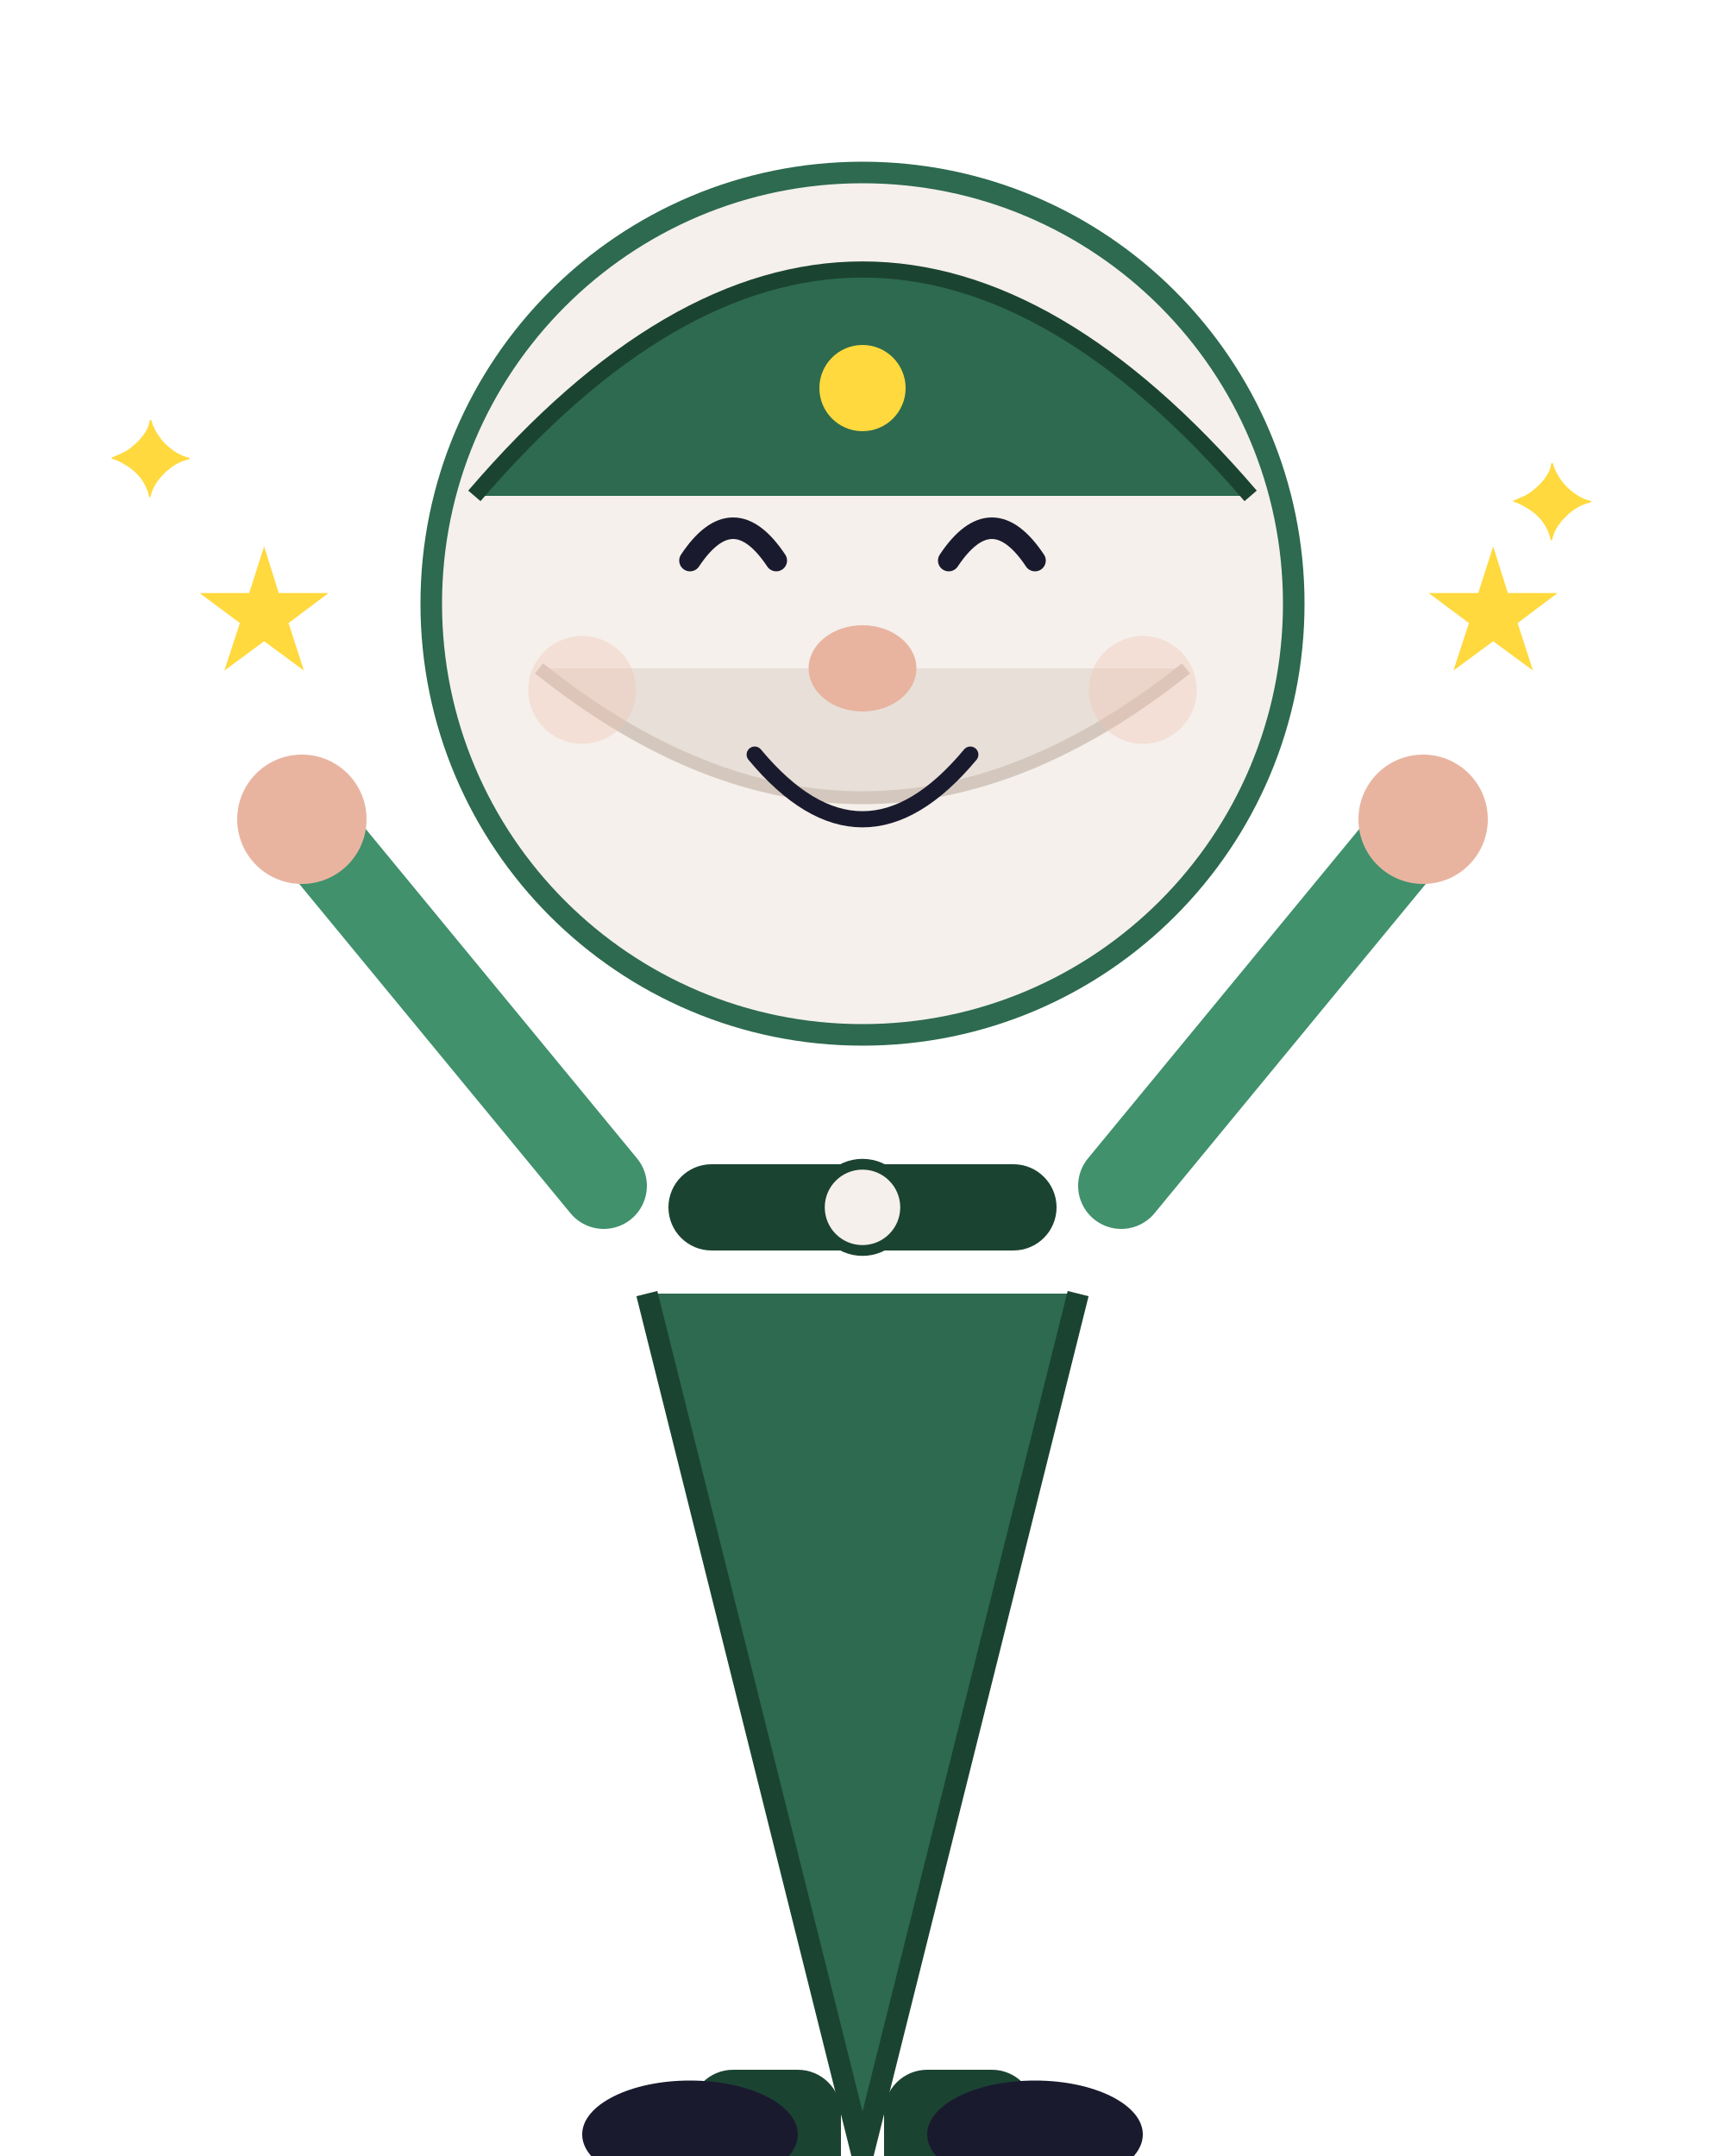
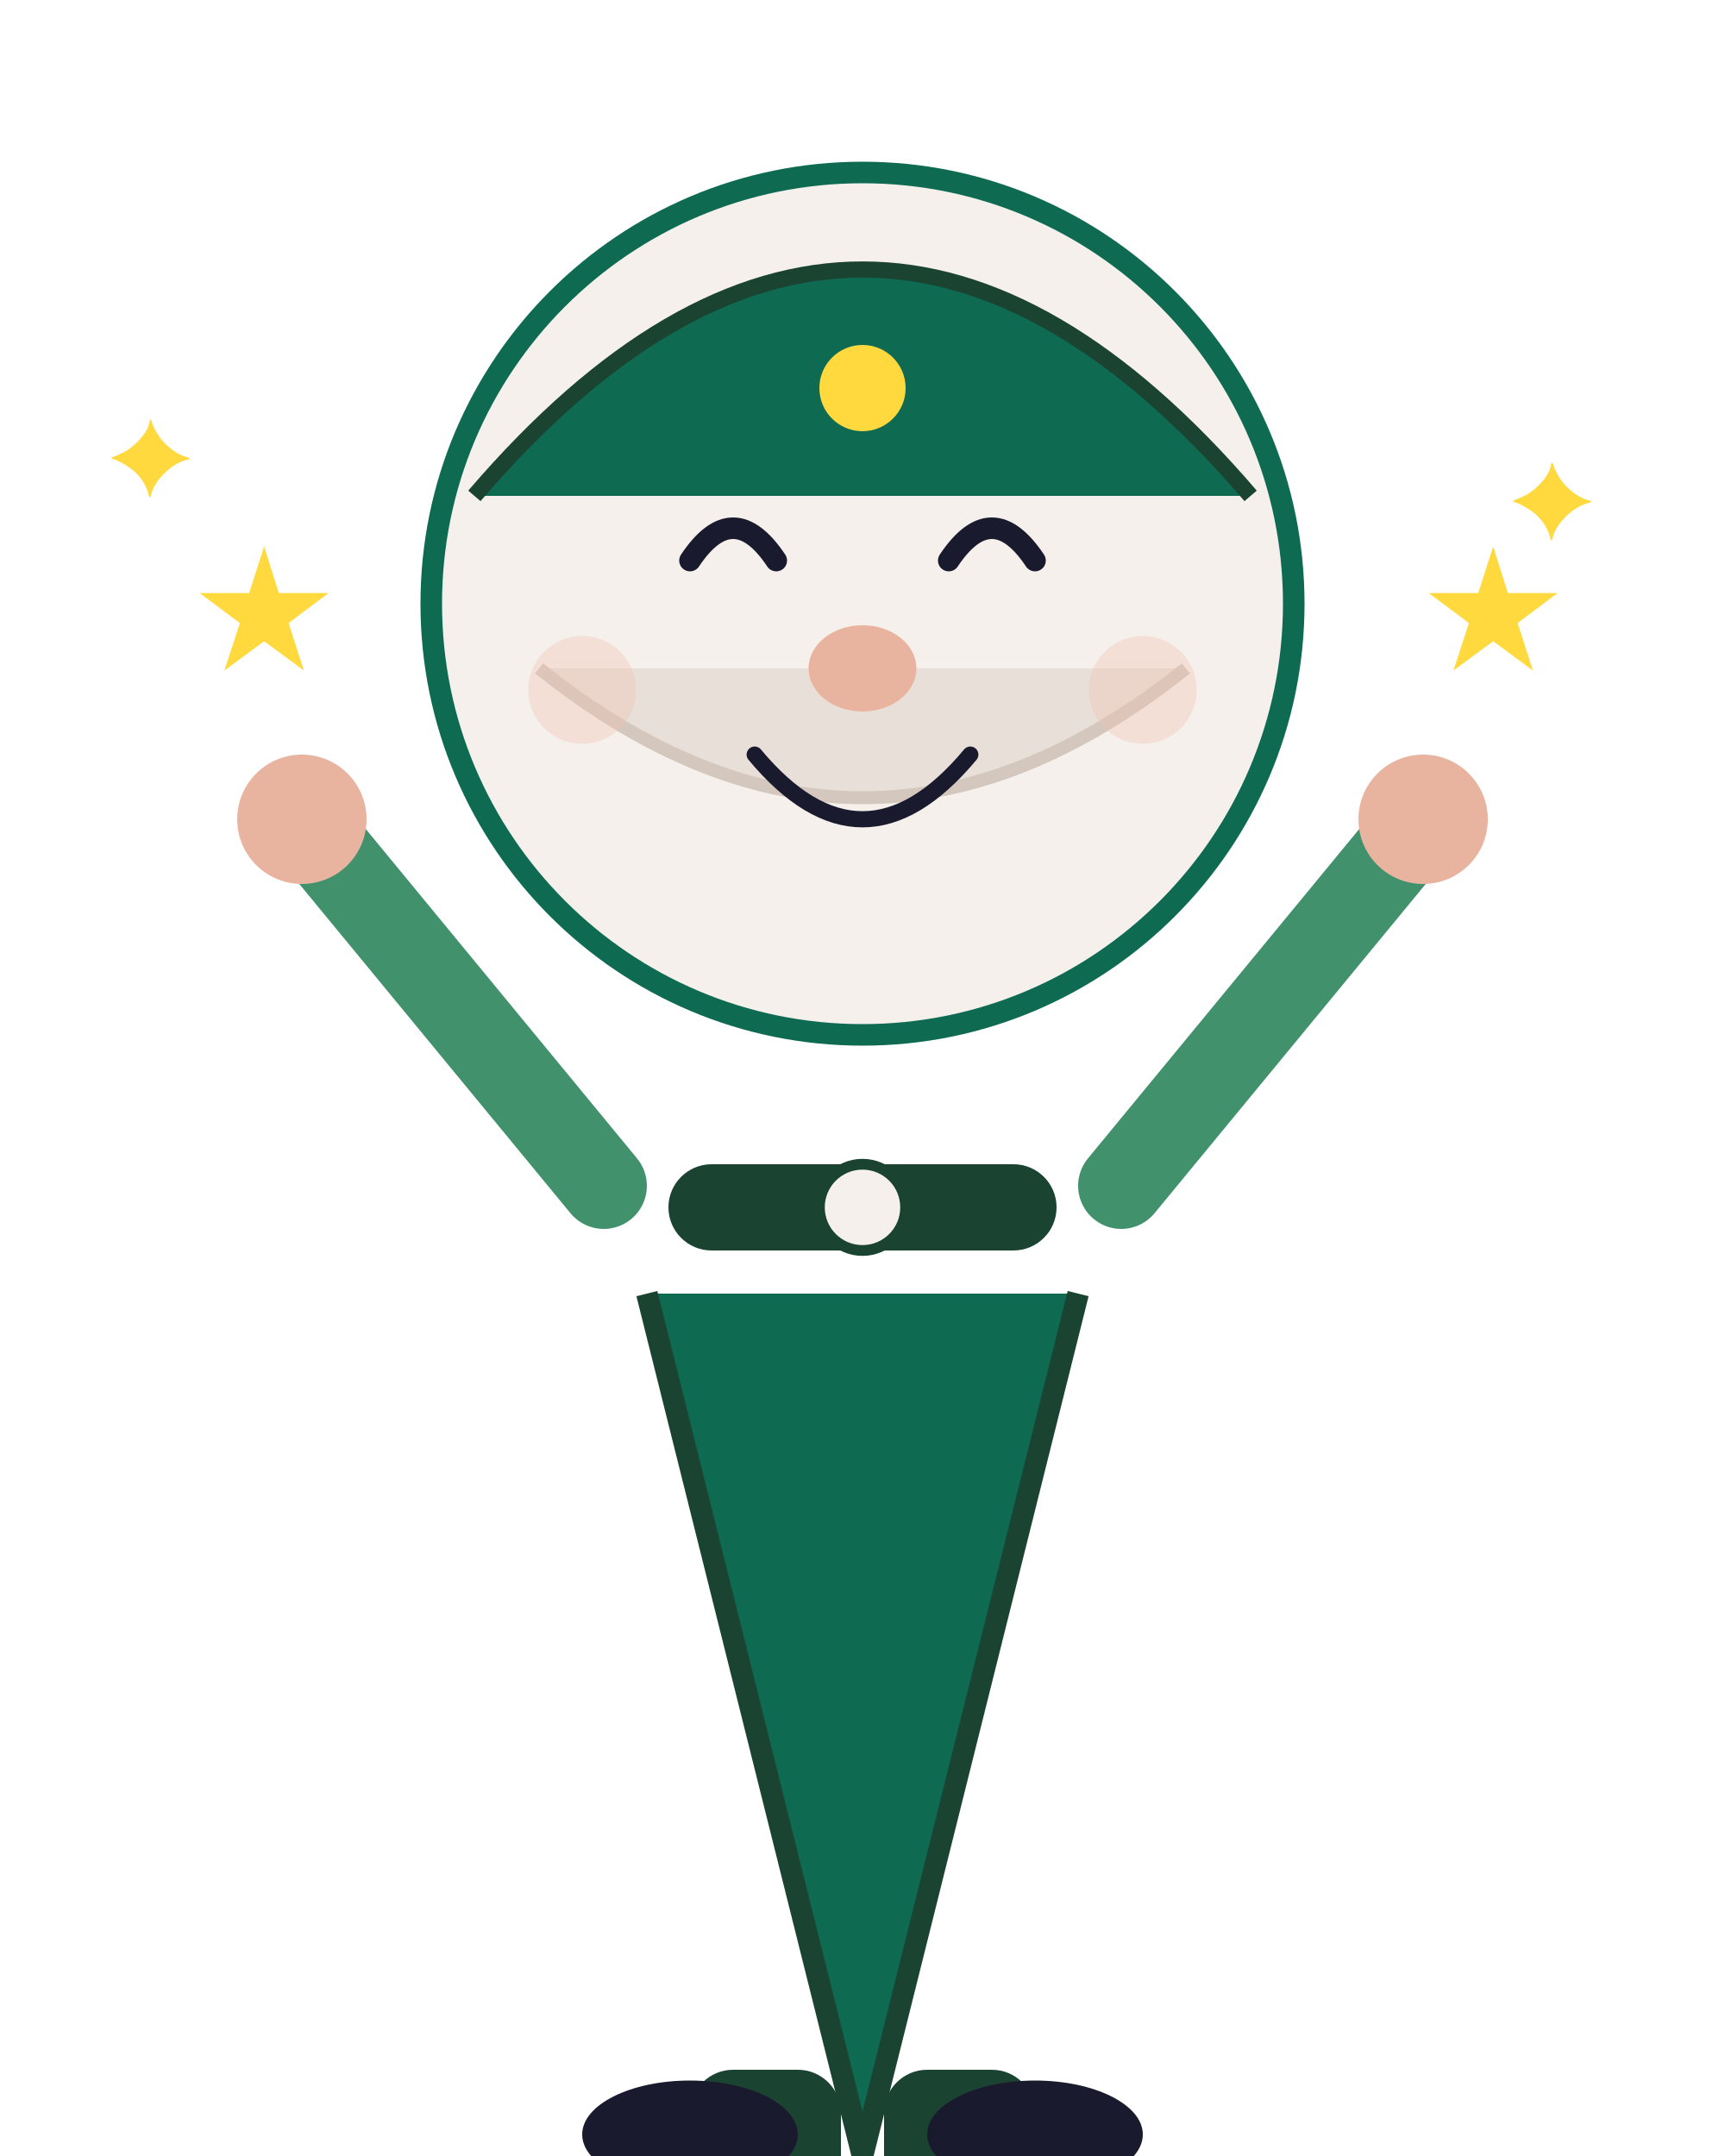
<svg xmlns="http://www.w3.org/2000/svg" viewBox="0 0 160 200" fill="none">
-   <path d="M60 120 L80 200 L100 120" fill="#2D6A4F" stroke="#1B4332" stroke-width="2" />
+   <path d="M60 120 L80 200 L100 120" fill="#0e6b52" stroke="#1B4332" stroke-width="2" />
  <rect x="62" y="108" width="36" height="8" rx="4" fill="#1B4332" />
  <circle cx="80" cy="112" r="4" fill="#F5F0EB" stroke="#1B4332" stroke-width="1" />
  <path d="M56 110 L28 76" stroke="#40916C" stroke-width="8" stroke-linecap="round" />
  <path d="M104 110 L132 76" stroke="#40916C" stroke-width="8" stroke-linecap="round" />
  <circle cx="28" cy="76" r="6" fill="#E8B4A0" />
  <circle cx="132" cy="76" r="6" fill="#E8B4A0" />
  <text x="18" y="62" font-size="16" fill="#FFD93D">★</text>
  <text x="132" y="62" font-size="16" fill="#FFD93D">★</text>
  <text x="10" y="46" font-size="10" fill="#FFD93D">✦</text>
  <text x="140" y="50" font-size="10" fill="#FFD93D">✦</text>
-   <circle cx="80" cy="56" r="40" fill="#F5F0EB" stroke="#2D6A4F" stroke-width="2" />
-   <path d="M44 46 Q80 4 116 46" fill="#2D6A4F" stroke="#1B4332" stroke-width="1.5" />
+   <circle cx="80" cy="56" r="40" fill="#F5F0EB" stroke="#0e6b52" stroke-width="2" />
+   <path d="M44 46 Q80 4 116 46" fill="#0e6b52" stroke="#1B4332" stroke-width="1.5" />
  <circle cx="80" cy="36" r="4" fill="#FFD93D" />
  <path d="M64 52 Q68 46 72 52" stroke="#1a1a2e" stroke-width="2" fill="none" stroke-linecap="round" />
  <path d="M88 52 Q92 46 96 52" stroke="#1a1a2e" stroke-width="2" fill="none" stroke-linecap="round" />
  <path d="M50 62 Q80 86 110 62" fill="#E8E0D8" stroke="#D4C8BE" stroke-width="1.2" />
  <ellipse cx="80" cy="62" rx="5" ry="4" fill="#E8B4A0" />
  <path d="M70 70 Q80 82 90 70" stroke="#1a1a2e" stroke-width="1.5" fill="none" stroke-linecap="round" />
  <circle cx="54" cy="64" r="5" fill="#F0C0B0" opacity="0.35" />
  <circle cx="106" cy="64" r="5" fill="#F0C0B0" opacity="0.35" />
  <rect x="64" y="192" width="14" height="12" rx="4" fill="#1B4332" />
  <rect x="82" y="192" width="14" height="12" rx="4" fill="#1B4332" />
  <ellipse cx="64" cy="198" rx="10" ry="5" fill="#1a1a2e" />
  <ellipse cx="96" cy="198" rx="10" ry="5" fill="#1a1a2e" />
</svg>
